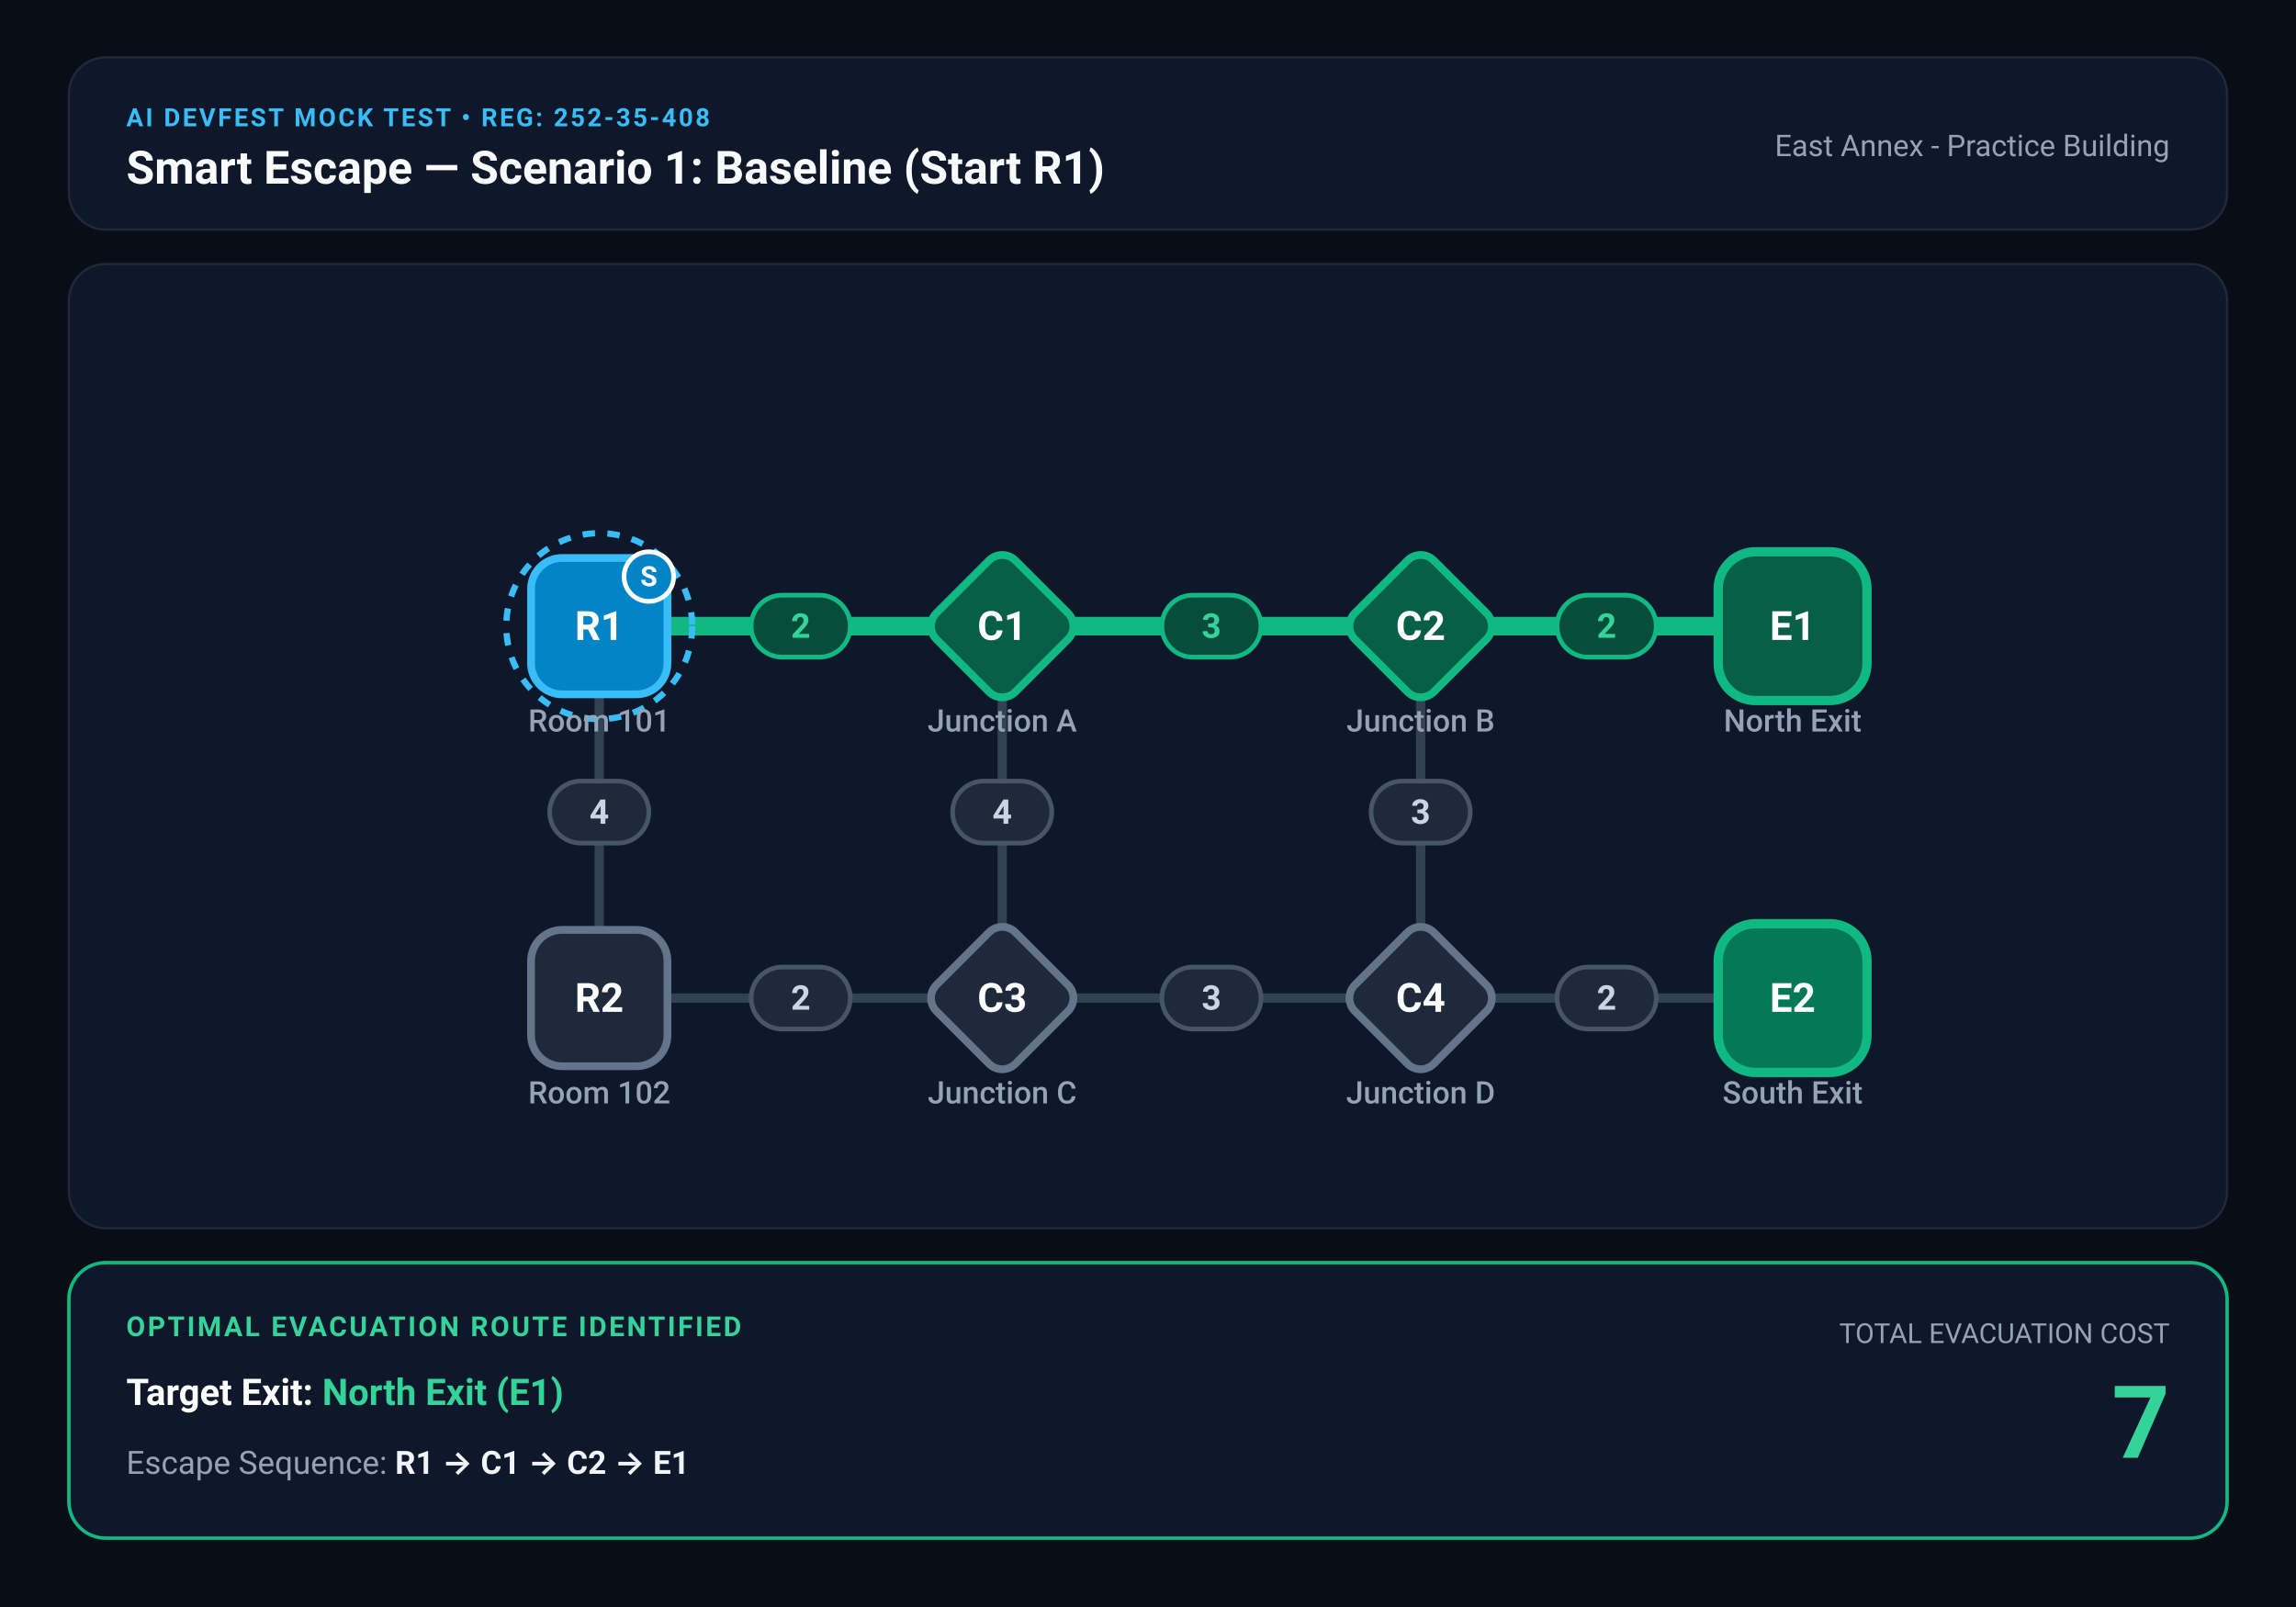
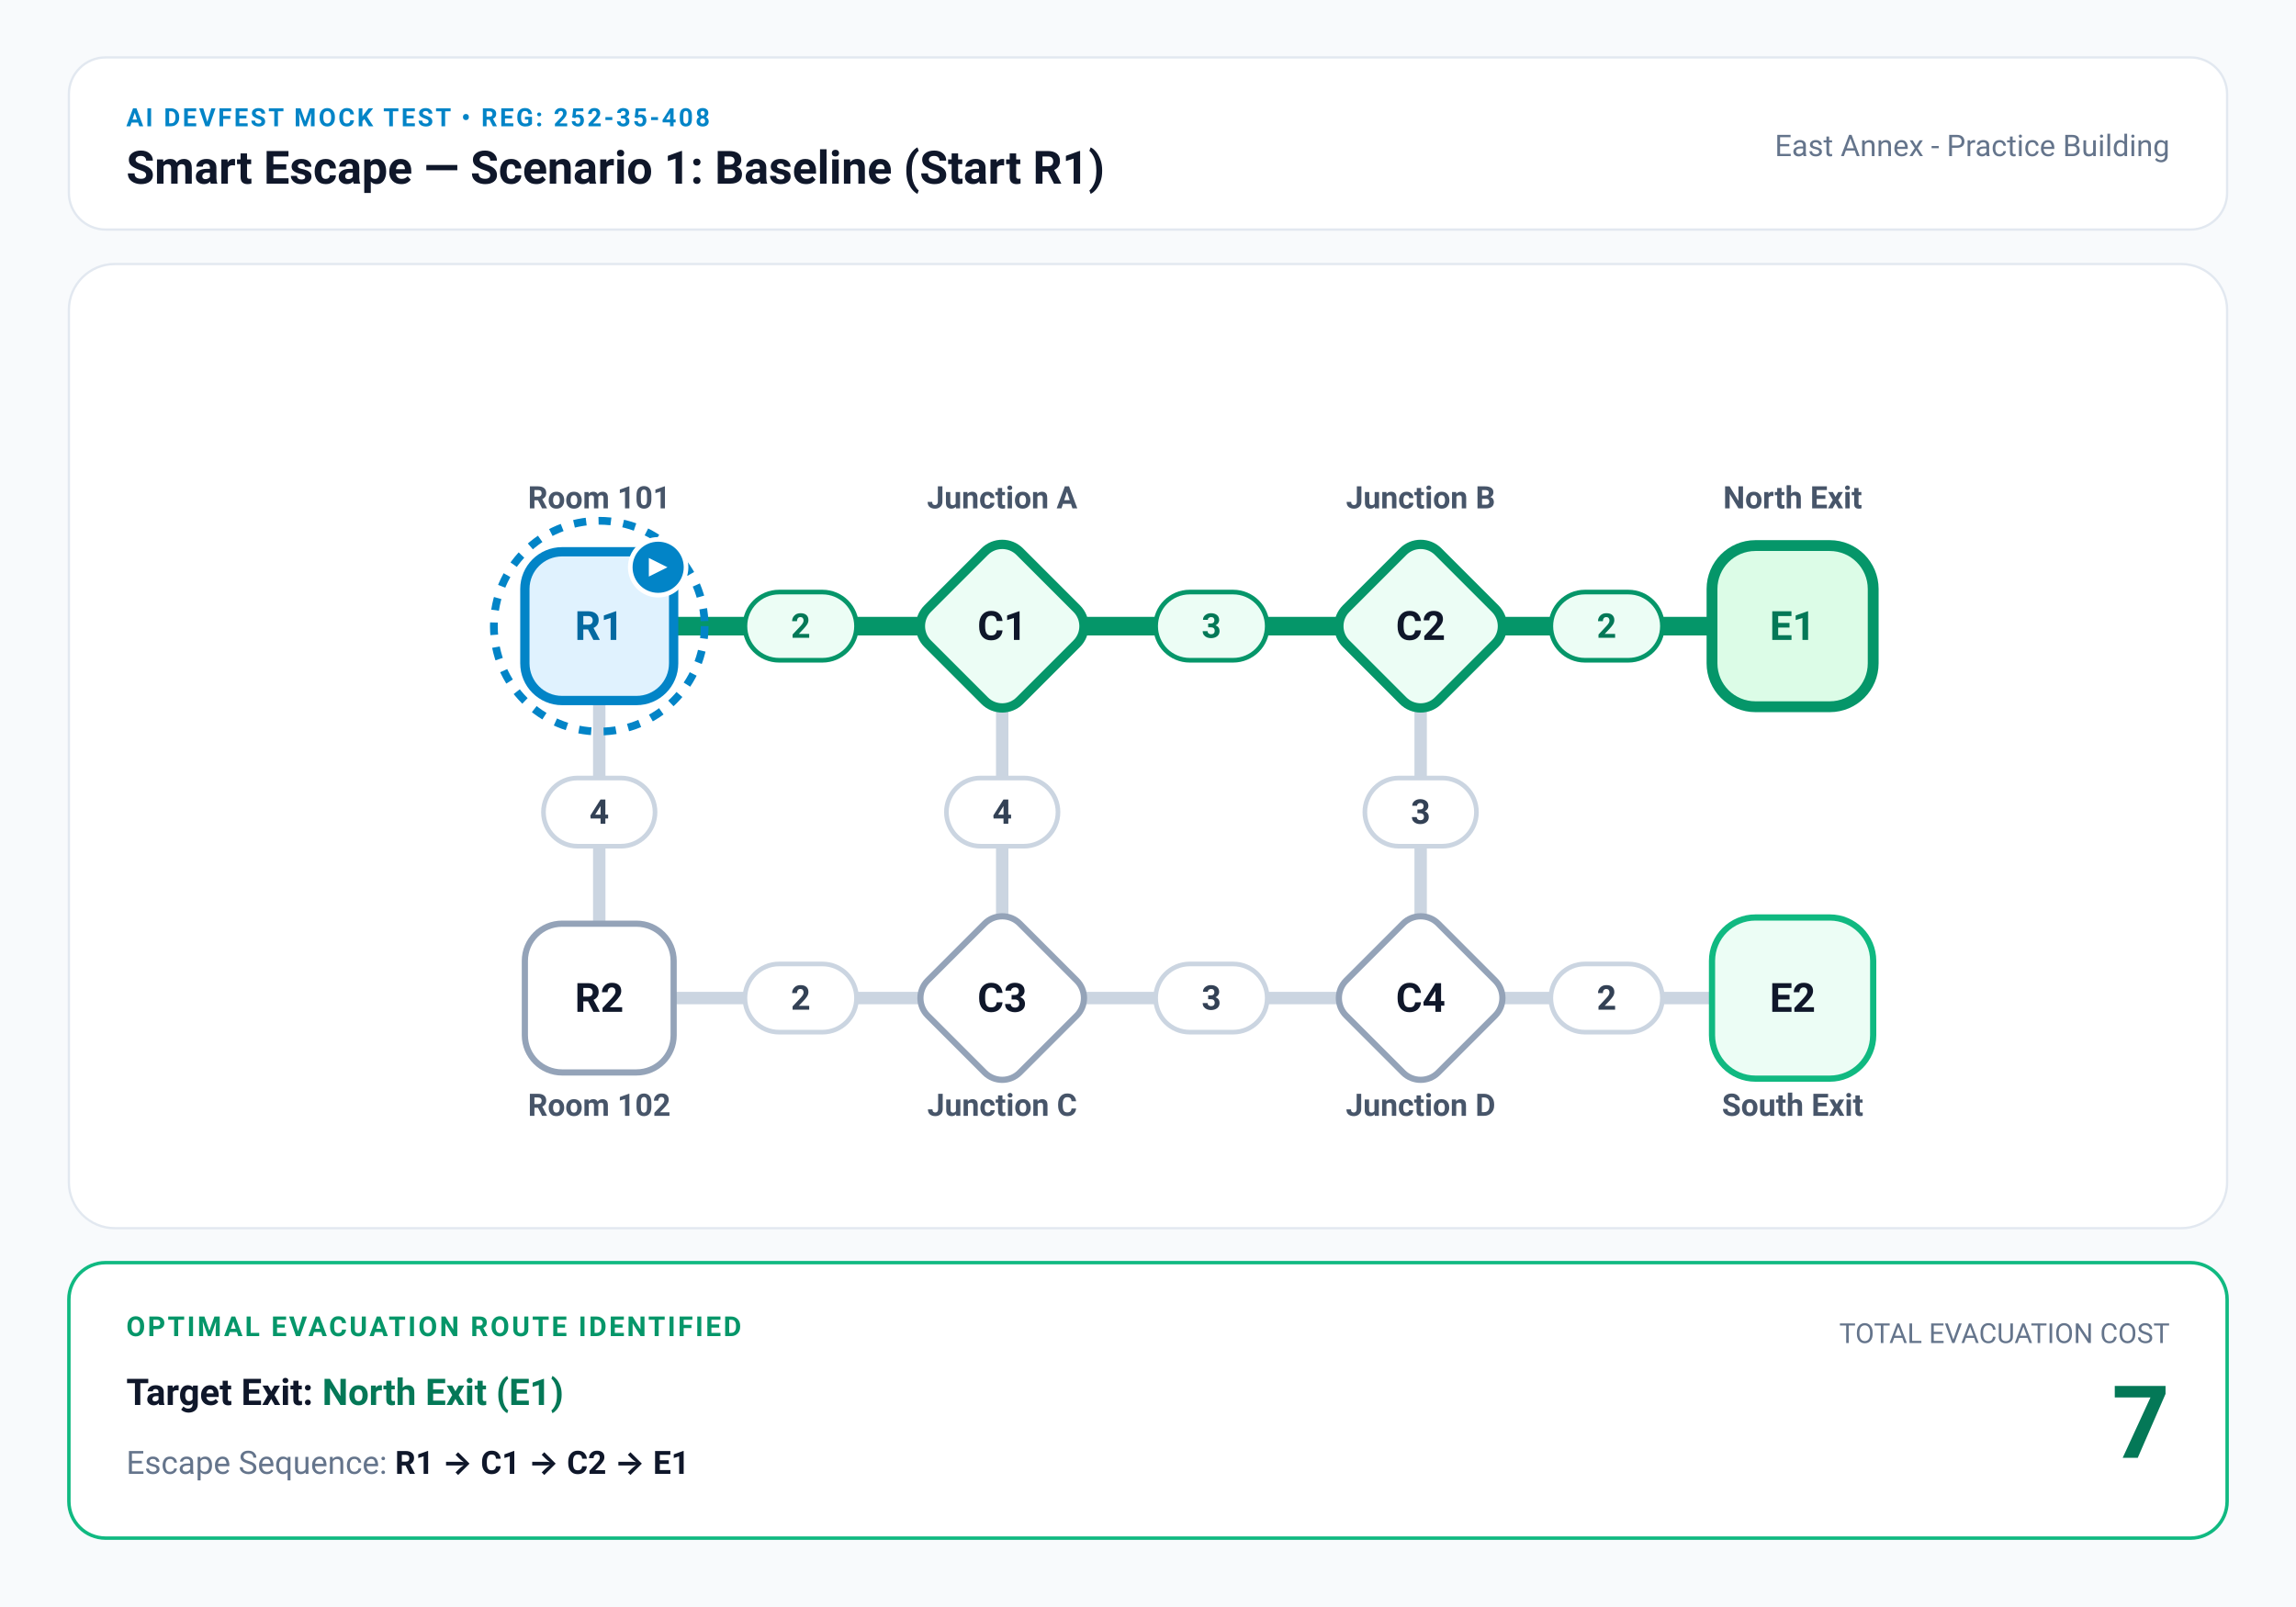
<svg xmlns="http://www.w3.org/2000/svg" viewBox="0 0 1000 700" width="1000" height="700">
  <defs>
    <style>
      text { font-family: -apple-system, BlinkMacSystemFont, "Segoe UI", Roboto, sans-serif; }
    </style>
  </defs>
-   <rect width="1000" height="700" fill="#090d16" />
-   <rect x="30" y="25" width="940" height="75" rx="16" fill="#0f172a" stroke="#1e293b" stroke-width="1" />
-   <text x="55" y="55" fill="#38bdf8" font-size="11" font-weight="bold" letter-spacing="1">AI DEVFEST MOCK TEST • REG: 252-35-408</text>
-   <text x="55" y="80" fill="#f8fafc" font-size="20" font-weight="bold">Smart Escape — Scenario 1: Baseline (Start R1)</text>
-   <text x="945" y="68" text-anchor="end" fill="#94a3b8" font-size="13">East Annex - Practice Building</text>
-   <rect x="30" y="115" width="940" height="420" rx="16" fill="#0f172a" stroke="#1e293b" stroke-width="1" />
+   <rect width="1000" height="700" fill="#f8fafc" />
+   <rect x="30" y="25" width="940" height="75" rx="16" fill="#ffffff" stroke="#e2e8f0" stroke-width="1" />
+   <text x="55" y="55" fill="#0284c7" font-size="11" font-weight="bold" letter-spacing="1">AI DEVFEST MOCK TEST • REG: 252-35-408</text>
+   <text x="55" y="80" fill="#0f172a" font-size="20" font-weight="bold">Smart Escape — Scenario 1: Baseline (Start R1)</text>
+   <text x="945" y="68" text-anchor="end" fill="#64748b" font-size="13">East Annex - Practice Building</text>
+   <rect x="30" y="115" width="940" height="420" rx="20" fill="#ffffff" stroke="#e2e8f0" stroke-width="1" />
  <g transform="translate(180, 185) scale(1.35)">
-     <line x1="60" y1="65" x2="190" y2="65" stroke="#10b981" stroke-width="6" stroke-dasharray="none" />
+     <line x1="60" y1="65" x2="190" y2="65" stroke="#059669" stroke-width="6" stroke-dasharray="none" />
    <g transform="translate(125, 65)">
-       <rect x="-16" y="-10" width="32" height="20" rx="10" fill="#064e3b" stroke="#10b981" stroke-width="1.5" />
-       <text text-anchor="middle" dominant-baseline="central" fill="#34d399" font-size="11" font-weight="bold" font-family="sans-serif">2</text>
+       <rect x="-18" y="-11" width="36" height="22" rx="11" fill="#ecfdf5" stroke="#059669" stroke-width="1.5" />
+       <text text-anchor="middle" dominant-baseline="central" fill="#047857" font-size="11" font-weight="bold" font-family="monospace">2</text>
    </g>
-     <line x1="190" y1="65" x2="325" y2="65" stroke="#10b981" stroke-width="6" stroke-dasharray="none" />
+     <line x1="190" y1="65" x2="325" y2="65" stroke="#059669" stroke-width="6" stroke-dasharray="none" />
    <g transform="translate(257.5, 65)">
-       <rect x="-16" y="-10" width="32" height="20" rx="10" fill="#064e3b" stroke="#10b981" stroke-width="1.5" />
-       <text text-anchor="middle" dominant-baseline="central" fill="#34d399" font-size="11" font-weight="bold" font-family="sans-serif">3</text>
+       <rect x="-18" y="-11" width="36" height="22" rx="11" fill="#ecfdf5" stroke="#059669" stroke-width="1.5" />
+       <text text-anchor="middle" dominant-baseline="central" fill="#047857" font-size="11" font-weight="bold" font-family="monospace">3</text>
    </g>
-     <line x1="325" y1="65" x2="445" y2="65" stroke="#10b981" stroke-width="6" stroke-dasharray="none" />
+     <line x1="325" y1="65" x2="445" y2="65" stroke="#059669" stroke-width="6" stroke-dasharray="none" />
    <g transform="translate(385, 65)">
-       <rect x="-16" y="-10" width="32" height="20" rx="10" fill="#064e3b" stroke="#10b981" stroke-width="1.5" />
-       <text text-anchor="middle" dominant-baseline="central" fill="#34d399" font-size="11" font-weight="bold" font-family="sans-serif">2</text>
+       <rect x="-18" y="-11" width="36" height="22" rx="11" fill="#ecfdf5" stroke="#059669" stroke-width="1.5" />
+       <text text-anchor="middle" dominant-baseline="central" fill="#047857" font-size="11" font-weight="bold" font-family="monospace">2</text>
    </g>
-     <line x1="60" y1="65" x2="60" y2="185" stroke="#334155" stroke-width="3" stroke-dasharray="none" />
+     <line x1="60" y1="65" x2="60" y2="185" stroke="#cbd5e1" stroke-width="4" stroke-dasharray="none" />
    <g transform="translate(60, 125)">
-       <rect x="-16" y="-10" width="32" height="20" rx="10" fill="#1e293b" stroke="#475569" stroke-width="1.5" />
-       <text text-anchor="middle" dominant-baseline="central" fill="#cbd5e1" font-size="11" font-weight="bold" font-family="sans-serif">4</text>
+       <rect x="-18" y="-11" width="36" height="22" rx="11" fill="#ffffff" stroke="#cbd5e1" stroke-width="1.5" />
+       <text text-anchor="middle" dominant-baseline="central" fill="#334155" font-size="11" font-weight="bold" font-family="monospace">4</text>
    </g>
-     <line x1="60" y1="185" x2="190" y2="185" stroke="#334155" stroke-width="3" stroke-dasharray="none" />
+     <line x1="60" y1="185" x2="190" y2="185" stroke="#cbd5e1" stroke-width="4" stroke-dasharray="none" />
    <g transform="translate(125, 185)">
-       <rect x="-16" y="-10" width="32" height="20" rx="10" fill="#1e293b" stroke="#475569" stroke-width="1.5" />
-       <text text-anchor="middle" dominant-baseline="central" fill="#cbd5e1" font-size="11" font-weight="bold" font-family="sans-serif">2</text>
+       <rect x="-18" y="-11" width="36" height="22" rx="11" fill="#ffffff" stroke="#cbd5e1" stroke-width="1.5" />
+       <text text-anchor="middle" dominant-baseline="central" fill="#334155" font-size="11" font-weight="bold" font-family="monospace">2</text>
    </g>
-     <line x1="190" y1="185" x2="325" y2="185" stroke="#334155" stroke-width="3" stroke-dasharray="none" />
+     <line x1="190" y1="185" x2="325" y2="185" stroke="#cbd5e1" stroke-width="4" stroke-dasharray="none" />
    <g transform="translate(257.5, 185)">
-       <rect x="-16" y="-10" width="32" height="20" rx="10" fill="#1e293b" stroke="#475569" stroke-width="1.5" />
-       <text text-anchor="middle" dominant-baseline="central" fill="#cbd5e1" font-size="11" font-weight="bold" font-family="sans-serif">3</text>
+       <rect x="-18" y="-11" width="36" height="22" rx="11" fill="#ffffff" stroke="#cbd5e1" stroke-width="1.5" />
+       <text text-anchor="middle" dominant-baseline="central" fill="#334155" font-size="11" font-weight="bold" font-family="monospace">3</text>
    </g>
-     <line x1="325" y1="185" x2="445" y2="185" stroke="#334155" stroke-width="3" stroke-dasharray="none" />
+     <line x1="325" y1="185" x2="445" y2="185" stroke="#cbd5e1" stroke-width="4" stroke-dasharray="none" />
    <g transform="translate(385, 185)">
-       <rect x="-16" y="-10" width="32" height="20" rx="10" fill="#1e293b" stroke="#475569" stroke-width="1.5" />
-       <text text-anchor="middle" dominant-baseline="central" fill="#cbd5e1" font-size="11" font-weight="bold" font-family="sans-serif">2</text>
+       <rect x="-18" y="-11" width="36" height="22" rx="11" fill="#ffffff" stroke="#cbd5e1" stroke-width="1.5" />
+       <text text-anchor="middle" dominant-baseline="central" fill="#334155" font-size="11" font-weight="bold" font-family="monospace">2</text>
    </g>
-     <line x1="190" y1="65" x2="190" y2="185" stroke="#334155" stroke-width="3" stroke-dasharray="none" />
+     <line x1="190" y1="65" x2="190" y2="185" stroke="#cbd5e1" stroke-width="4" stroke-dasharray="none" />
    <g transform="translate(190, 125)">
-       <rect x="-16" y="-10" width="32" height="20" rx="10" fill="#1e293b" stroke="#475569" stroke-width="1.5" />
-       <text text-anchor="middle" dominant-baseline="central" fill="#cbd5e1" font-size="11" font-weight="bold" font-family="sans-serif">4</text>
+       <rect x="-18" y="-11" width="36" height="22" rx="11" fill="#ffffff" stroke="#cbd5e1" stroke-width="1.5" />
+       <text text-anchor="middle" dominant-baseline="central" fill="#334155" font-size="11" font-weight="bold" font-family="monospace">4</text>
    </g>
-     <line x1="325" y1="65" x2="325" y2="185" stroke="#334155" stroke-width="3" stroke-dasharray="none" />
+     <line x1="325" y1="65" x2="325" y2="185" stroke="#cbd5e1" stroke-width="4" stroke-dasharray="none" />
    <g transform="translate(325, 125)">
-       <rect x="-16" y="-10" width="32" height="20" rx="10" fill="#1e293b" stroke="#475569" stroke-width="1.5" />
-       <text text-anchor="middle" dominant-baseline="central" fill="#cbd5e1" font-size="11" font-weight="bold" font-family="sans-serif">3</text>
+       <rect x="-18" y="-11" width="36" height="22" rx="11" fill="#ffffff" stroke="#cbd5e1" stroke-width="1.5" />
+       <text text-anchor="middle" dominant-baseline="central" fill="#334155" font-size="11" font-weight="bold" font-family="monospace">3</text>
    </g>
    <g transform="translate(60, 65)">
-       <circle r="30" fill="none" stroke="#38bdf8" stroke-width="2" stroke-dasharray="4,4" />
-       <rect x="-22" y="-22" width="44" height="44" rx="10" fill="#0284c7" stroke="#38bdf8" stroke-width="2.5" />
-       <text text-anchor="middle" dominant-baseline="central" fill="#ffffff" font-size="13" font-weight="bold" font-family="sans-serif">R1</text>
-       <circle cx="16" cy="-16" r="8" fill="#0284c7" stroke="#fff" stroke-width="1.5" />
-       <text x="16" y="-16" text-anchor="middle" dominant-baseline="central" fill="#fff" font-size="9" font-weight="bold" font-family="sans-serif">S</text>
-       <text y="34" text-anchor="middle" fill="#94a3b8" font-size="10" font-family="sans-serif" font-weight="500">Room 101</text>
+       <circle r="34" fill="none" stroke="#0284c7" stroke-width="2.5" stroke-dasharray="4,4" />
+       <rect x="-24" y="-24" width="48" height="48" rx="12" fill="#e0f2fe" stroke="#0284c7" stroke-width="3" />
+       <text text-anchor="middle" dominant-baseline="central" fill="#0369a1" font-size="13" font-weight="bold" font-family="monospace">R1</text>
+       <g transform="translate(19,-19)">
+         <circle r="9" fill="#0284c7" stroke="#fff" stroke-width="1.5" />
+         <path d="M -3 -3 L 3 0 L -3 3 Z" fill="#fff" />
+       </g>
+       <text y="-38" text-anchor="middle" fill="#475569" font-size="10" font-family="sans-serif" font-weight="600">Room 101</text>
    </g>
    <g transform="translate(60, 185)">
-       <rect x="-22" y="-22" width="44" height="44" rx="10" fill="#1e293b" stroke="#64748b" stroke-width="2.5" />
-       <text text-anchor="middle" dominant-baseline="central" fill="#ffffff" font-size="13" font-weight="bold" font-family="sans-serif">R2</text>
-       <text y="34" text-anchor="middle" fill="#94a3b8" font-size="10" font-family="sans-serif" font-weight="500">Room 102</text>
+       <rect x="-24" y="-24" width="48" height="48" rx="12" fill="#ffffff" stroke="#94a3b8" stroke-width="2" />
+       <text text-anchor="middle" dominant-baseline="central" fill="#0f172a" font-size="13" font-weight="bold" font-family="monospace">R2</text>
+       <text y="38" text-anchor="middle" fill="#475569" font-size="10" font-family="sans-serif" font-weight="600">Room 102</text>
    </g>
    <g transform="translate(190, 65)">
-       <rect x="-18" y="-18" width="36" height="36" rx="6" transform="rotate(45)" fill="#065f46" stroke="#10b981" stroke-width="2.5" />
-       <text text-anchor="middle" dominant-baseline="central" fill="#ffffff" font-size="13" font-weight="bold" font-family="sans-serif">C1</text>
-       <text y="34" text-anchor="middle" fill="#94a3b8" font-size="10" font-family="sans-serif" font-weight="500">Junction A</text>
+       <rect x="-21" y="-21" width="42" height="42" rx="8" transform="rotate(45)" fill="#ecfdf5" stroke="#059669" stroke-width="3" />
+       <text text-anchor="middle" dominant-baseline="central" fill="#0f172a" font-size="13" font-weight="bold" font-family="monospace">C1</text>
+       <text y="-38" text-anchor="middle" fill="#475569" font-size="10" font-family="sans-serif" font-weight="600">Junction A</text>
    </g>
    <g transform="translate(325, 65)">
-       <rect x="-18" y="-18" width="36" height="36" rx="6" transform="rotate(45)" fill="#065f46" stroke="#10b981" stroke-width="2.5" />
-       <text text-anchor="middle" dominant-baseline="central" fill="#ffffff" font-size="13" font-weight="bold" font-family="sans-serif">C2</text>
-       <text y="34" text-anchor="middle" fill="#94a3b8" font-size="10" font-family="sans-serif" font-weight="500">Junction B</text>
+       <rect x="-21" y="-21" width="42" height="42" rx="8" transform="rotate(45)" fill="#ecfdf5" stroke="#059669" stroke-width="3" />
+       <text text-anchor="middle" dominant-baseline="central" fill="#0f172a" font-size="13" font-weight="bold" font-family="monospace">C2</text>
+       <text y="-38" text-anchor="middle" fill="#475569" font-size="10" font-family="sans-serif" font-weight="600">Junction B</text>
    </g>
    <g transform="translate(190, 185)">
-       <rect x="-18" y="-18" width="36" height="36" rx="6" transform="rotate(45)" fill="#1e293b" stroke="#64748b" stroke-width="2.5" />
-       <text text-anchor="middle" dominant-baseline="central" fill="#ffffff" font-size="13" font-weight="bold" font-family="sans-serif">C3</text>
-       <text y="34" text-anchor="middle" fill="#94a3b8" font-size="10" font-family="sans-serif" font-weight="500">Junction C</text>
+       <rect x="-21" y="-21" width="42" height="42" rx="8" transform="rotate(45)" fill="#ffffff" stroke="#94a3b8" stroke-width="2" />
+       <text text-anchor="middle" dominant-baseline="central" fill="#0f172a" font-size="13" font-weight="bold" font-family="monospace">C3</text>
+       <text y="38" text-anchor="middle" fill="#475569" font-size="10" font-family="sans-serif" font-weight="600">Junction C</text>
    </g>
    <g transform="translate(325, 185)">
-       <rect x="-18" y="-18" width="36" height="36" rx="6" transform="rotate(45)" fill="#1e293b" stroke="#64748b" stroke-width="2.5" />
-       <text text-anchor="middle" dominant-baseline="central" fill="#ffffff" font-size="13" font-weight="bold" font-family="sans-serif">C4</text>
-       <text y="34" text-anchor="middle" fill="#94a3b8" font-size="10" font-family="sans-serif" font-weight="500">Junction D</text>
+       <rect x="-21" y="-21" width="42" height="42" rx="8" transform="rotate(45)" fill="#ffffff" stroke="#94a3b8" stroke-width="2" />
+       <text text-anchor="middle" dominant-baseline="central" fill="#0f172a" font-size="13" font-weight="bold" font-family="monospace">C4</text>
+       <text y="38" text-anchor="middle" fill="#475569" font-size="10" font-family="sans-serif" font-weight="600">Junction D</text>
    </g>
    <g transform="translate(445, 65)">
-       <rect x="-24" y="-24" width="48" height="48" rx="12" fill="#065f46" stroke="#10b981" stroke-width="3" />
-       <text text-anchor="middle" dominant-baseline="central" fill="#ffffff" font-size="13" font-weight="bold" font-family="sans-serif">E1</text>
-       <text y="34" text-anchor="middle" fill="#94a3b8" font-size="10" font-family="sans-serif" font-weight="500">North Exit</text>
+       <rect x="-26" y="-26" width="52" height="52" rx="14" fill="#dcfce7" stroke="#059669" stroke-width="3.5" />
+       <text text-anchor="middle" dominant-baseline="central" fill="#047857" font-size="13" font-weight="bold" font-family="monospace">E1</text>
+       <text y="-38" text-anchor="middle" fill="#475569" font-size="10" font-family="sans-serif" font-weight="600">North Exit</text>
    </g>
    <g transform="translate(445, 185)">
-       <rect x="-24" y="-24" width="48" height="48" rx="12" fill="#047857" stroke="#10b981" stroke-width="3" />
-       <text text-anchor="middle" dominant-baseline="central" fill="#ffffff" font-size="13" font-weight="bold" font-family="sans-serif">E2</text>
-       <text y="34" text-anchor="middle" fill="#94a3b8" font-size="10" font-family="sans-serif" font-weight="500">South Exit</text>
+       <rect x="-26" y="-26" width="52" height="52" rx="14" fill="#ecfdf5" stroke="#10b981" stroke-width="2" />
+       <text text-anchor="middle" dominant-baseline="central" fill="#0f172a" font-size="13" font-weight="bold" font-family="monospace">E2</text>
+       <text y="38" text-anchor="middle" fill="#475569" font-size="10" font-family="sans-serif" font-weight="600">South Exit</text>
    </g>
  </g>
-   <rect x="30" y="550" width="940" height="120" rx="16" fill="#0f172a" stroke="#10b981" stroke-width="1.5" />
-   <text x="55" y="582" fill="#34d399" font-size="12" font-weight="bold" letter-spacing="1">OPTIMAL EVACUATION ROUTE IDENTIFIED</text>
-   <text x="55" y="612" fill="#ffffff" font-size="16" font-weight="bold">Target Exit: <tspan fill="#34d399">North Exit (E1)</tspan>
+   <rect x="30" y="550" width="940" height="120" rx="16" fill="#ffffff" stroke="#10b981" stroke-width="1.5" />
+   <text x="55" y="582" fill="#059669" font-size="12" font-weight="bold" letter-spacing="1">OPTIMAL EVACUATION ROUTE IDENTIFIED</text>
+   <text x="55" y="612" fill="#0f172a" font-size="16" font-weight="bold">Target Exit: <tspan fill="#047857">North Exit (E1)</tspan>
  </text>
-   <text x="55" y="642" fill="#94a3b8" font-size="14">Escape Sequence: <tspan fill="#f1f5f9" font-weight="bold">R1  →  C1  →  C2  →  E1</tspan>
+   <text x="55" y="642" fill="#64748b" font-size="14">Escape Sequence: <tspan fill="#0f172a" font-weight="bold">R1  →  C1  →  C2  →  E1</tspan>
  </text>
-   <text x="945" y="585" text-anchor="end" fill="#94a3b8" font-size="12">TOTAL EVACUATION COST</text>
-   <text x="945" y="635" text-anchor="end" fill="#34d399" font-size="44" font-weight="bold">7</text>
+   <text x="945" y="585" text-anchor="end" fill="#64748b" font-size="12">TOTAL EVACUATION COST</text>
+   <text x="945" y="635" text-anchor="end" fill="#047857" font-size="44" font-weight="bold" font-family="monospace">7</text>
</svg>
